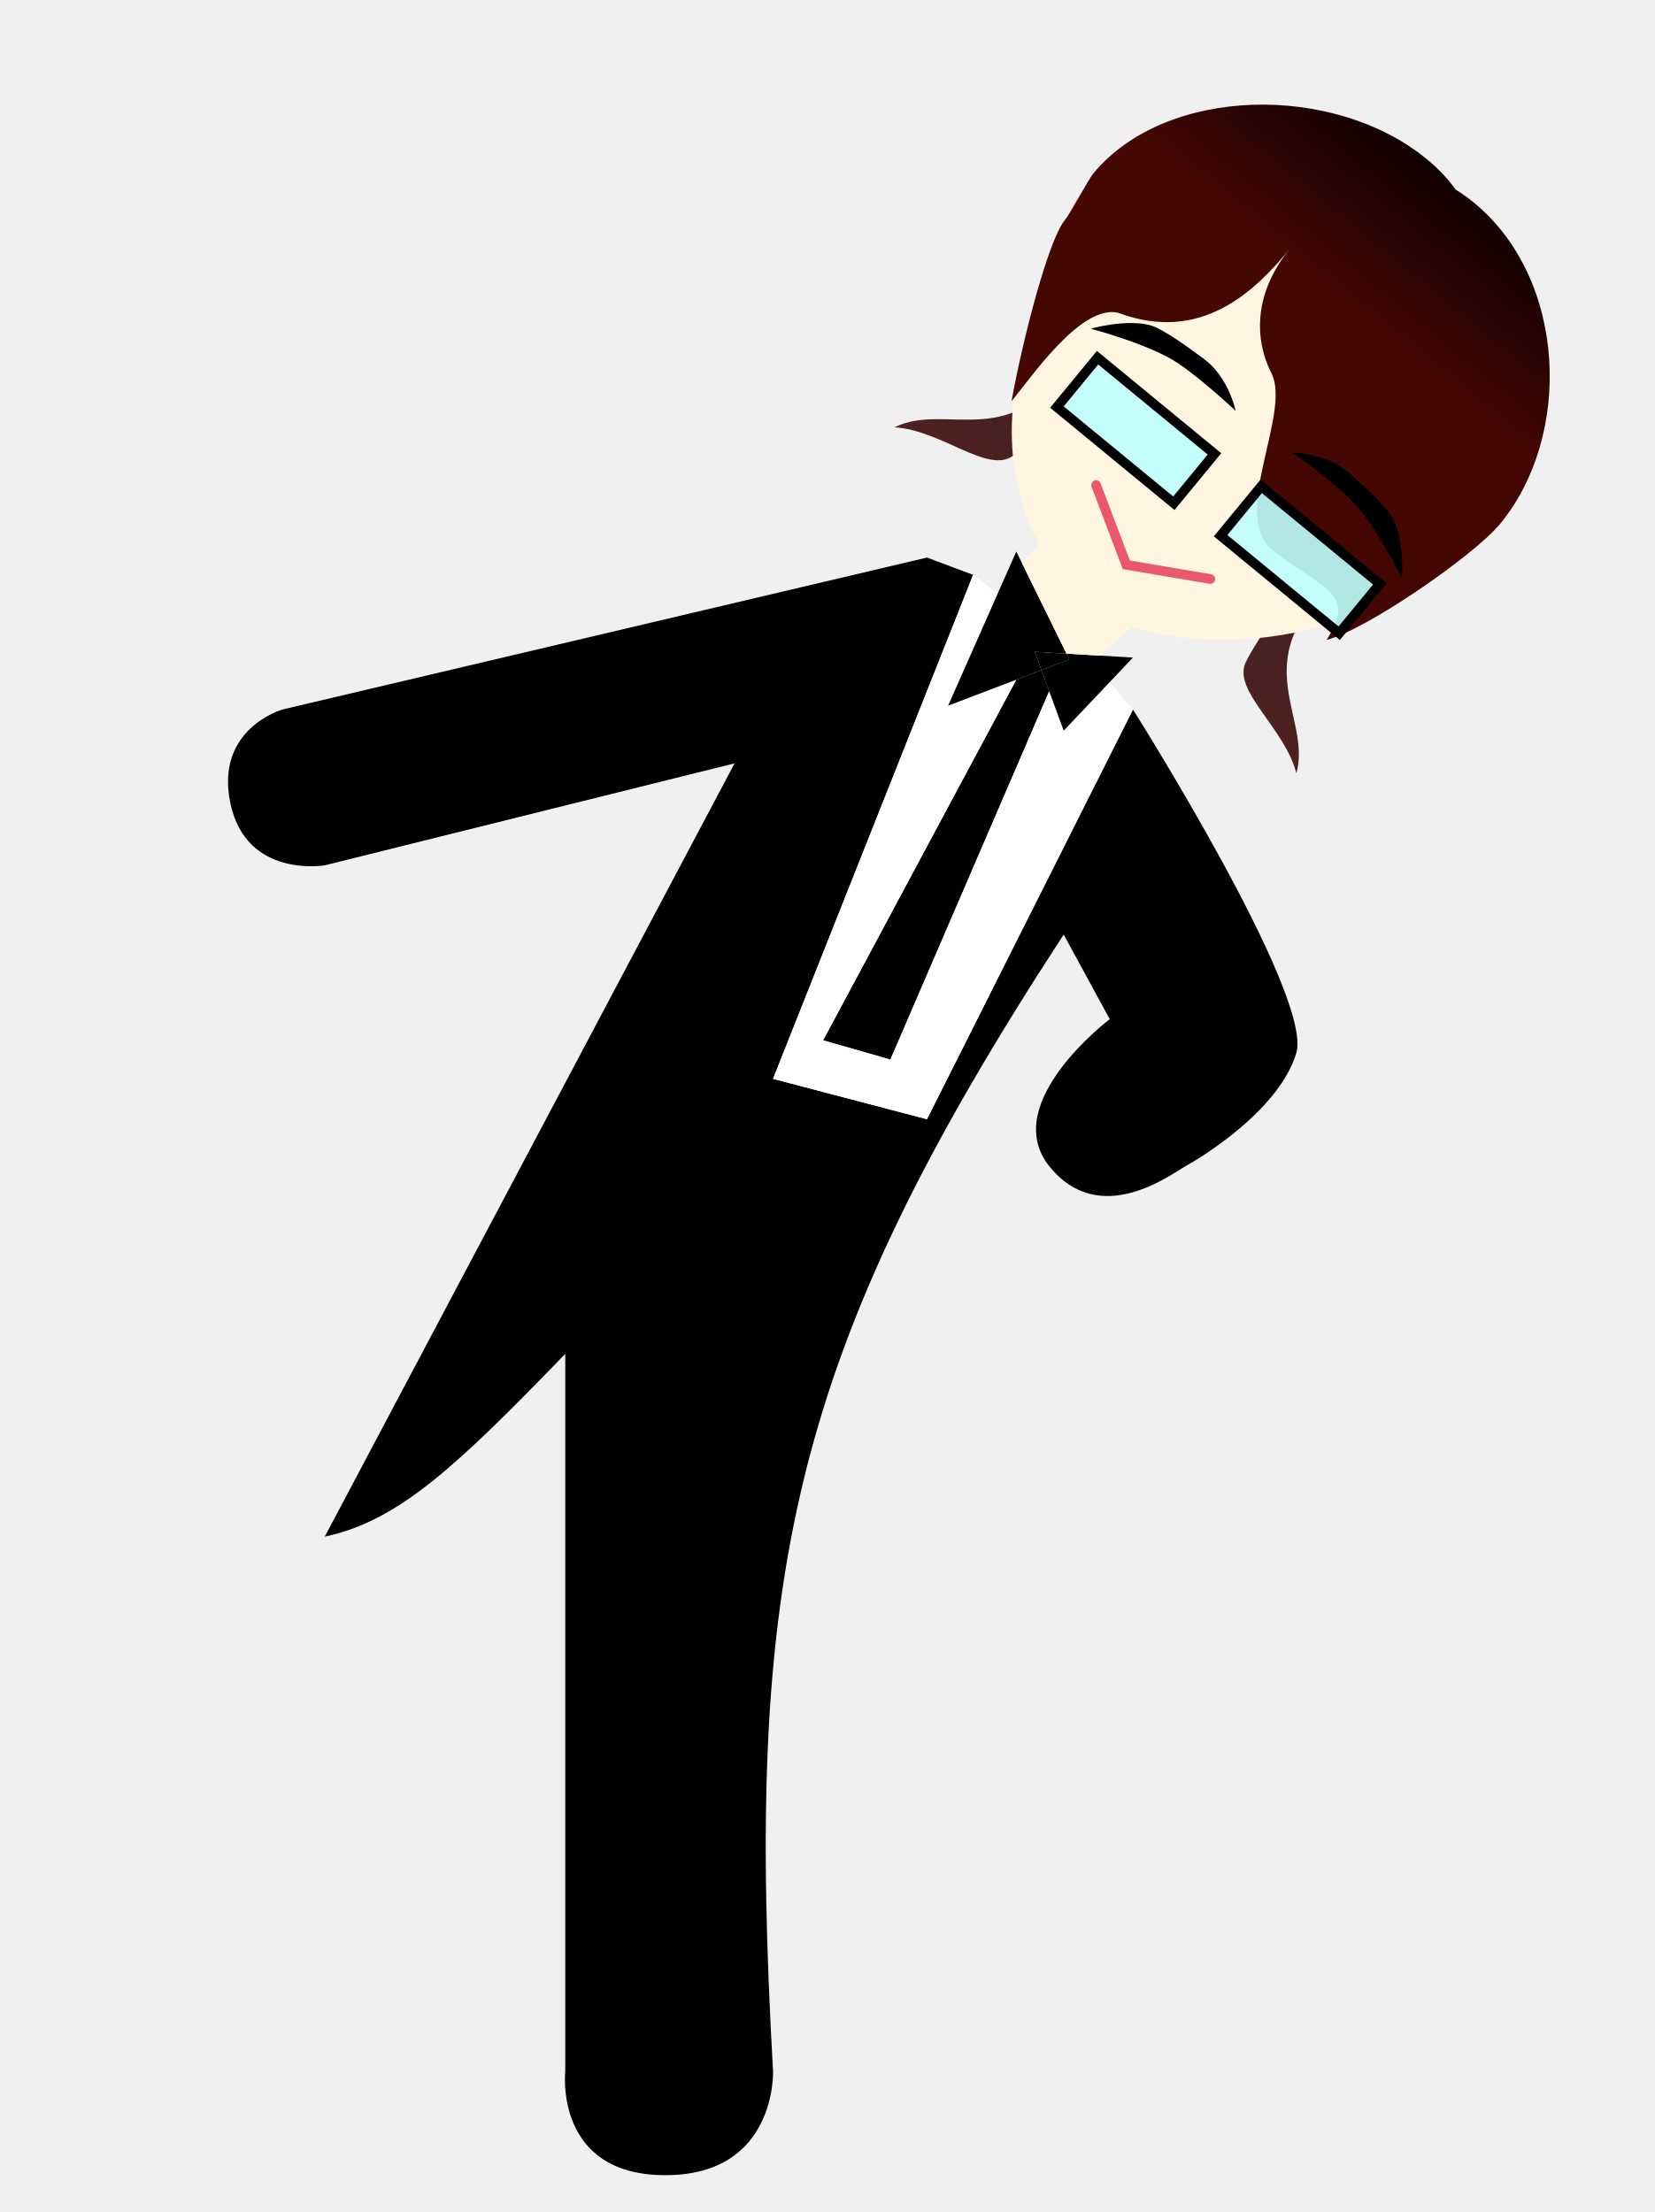
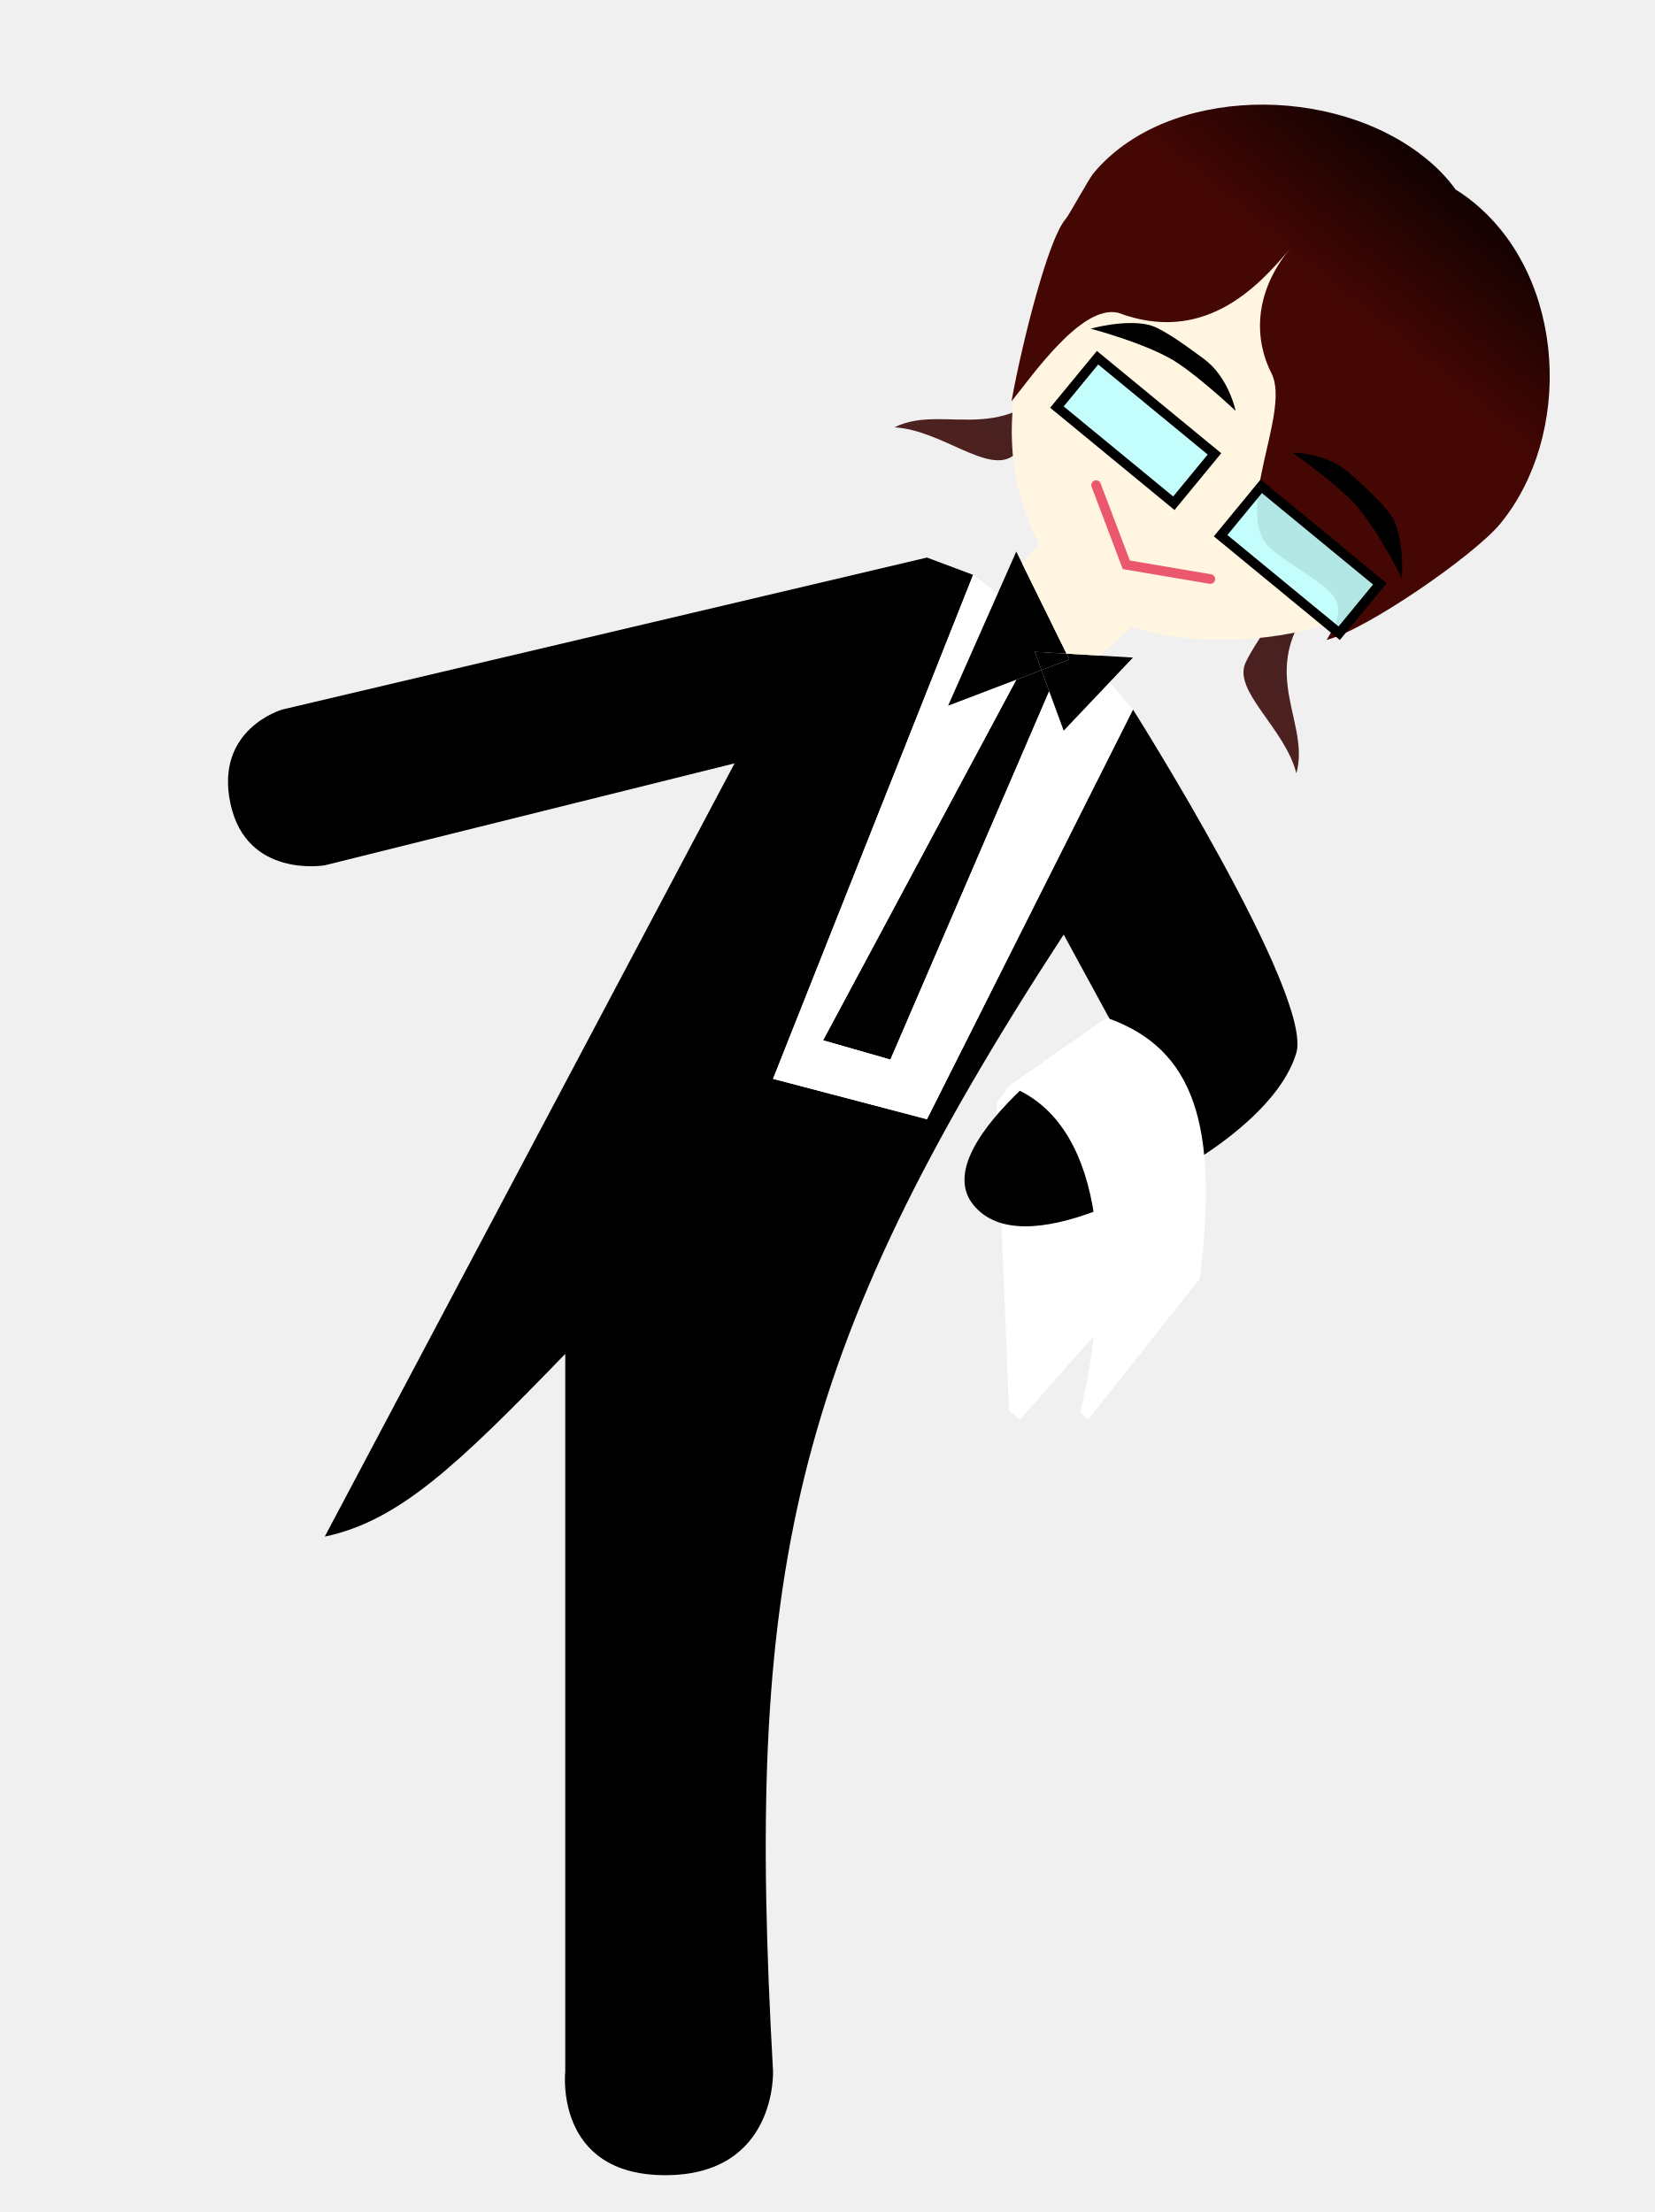
<svg xmlns="http://www.w3.org/2000/svg" width="344" height="460" viewBox="0 0 344 460" fill="none">
-   <path d="M235.546 147.545C235.546 147.545 273.118 207.005 269.5 219C265.883 230.995 249.5 240.85 246.5 242.5C243.5 244.15 228.64 255.635 218.133 242.5C207.626 229.366 230.72 211.946 230.72 211.946L221.146 194.346C163.805 282.29 154.93 328.121 160.719 430.748C160.719 430.748 161.511 452.351 138.314 452.344C115.117 452.336 117.519 430.748 117.519 430.748L117.519 281.548C95.022 304.792 82.925 316.296 67.518 319.548L152.719 158.747L67.518 179.947C67.518 179.947 51.278 182.744 47.918 167.147C44.558 151.551 58.718 147.545 58.718 147.545L192.719 115.947L202.319 119.547L160.719 224.348L192.719 232.748L235.546 147.545Z" fill="black" />
-   <path d="M218.133 143.745L216.518 139.348L211.289 141.343L171.121 216.346L185.121 220.35L218.133 143.745Z" fill="black" />
-   <path d="M202.319 119.547L160.719 224.348L192.719 232.748L235.546 147.545L230.72 141.839L221.146 151.945L218.133 143.745L185.121 220.35L171.121 216.346L211.289 141.343L197.122 146.747L207.424 123.443L202.319 119.547Z" fill="white" />
-   <path fill-rule="evenodd" clip-rule="evenodd" d="M221.734 135.933L212.501 117.165L211.289 114.701L207.424 123.443L197.122 146.747L211.289 141.343L216.518 139.348L218.133 143.745L221.146 151.945L230.72 141.839L235.546 136.745L228.64 136.339L221.734 135.933ZM221.734 135.933L222.324 137.133L216.518 139.348L215.121 135.545L221.734 135.933Z" fill="black" />
-   <path d="M216.518 139.348L222.324 137.133L221.734 135.933L215.121 135.545L216.518 139.348Z" fill="black" />
-   <path d="M212.501 117.165L221.734 135.933L228.64 136.339L238.001 127.997L221.381 107.171L212.501 117.165Z" fill="#FFF5E1" />
  <path d="M259.806 66.888C236.769 62.366 220.605 87.309 210.666 94.746C205.399 98.688 195.724 89.411 185.959 88.87C196.87 83.396 210.635 94.897 223.671 73.601C239.677 47.452 256.553 22.244 272.151 35.077C296.396 55.024 299.984 74.774 259.806 66.888Z" fill="url(#paint0_linear_6_221)" />
  <path d="M276.863 84.13C285.739 105.864 264.378 126.532 258.995 137.717C256.141 143.646 267.109 151.352 269.522 160.829C272.791 149.068 258.853 137.777 277.238 120.882C299.813 100.137 321.297 78.72 305.698 65.887C281.454 45.94 261.383 46.225 276.863 84.13Z" fill="url(#paint1_linear_6_221)" />
  <path d="M300.342 114.215C280.696 138.094 238.5 135.839 226.806 126.218C205.839 108.968 204.769 75.626 224.415 51.747C244.061 27.868 276.984 22.494 297.951 39.744C318.917 56.994 319.988 90.336 300.342 114.215Z" fill="#FFF5E1" />
  <path d="M227.88 100.875L234.161 117.45L251.636 120.419" stroke="#EB576D" stroke-width="2" stroke-linecap="round" />
  <path d="M290.837 111.007C290.837 111.007 288.137 98.832 282.606 93.456C277.899 88.88 266.959 85.725 266.959 85.725C266.959 85.725 277.453 89.551 281.996 94.197C287.104 99.419 290.837 111.007 290.837 111.007Z" fill="#E3C199" />
  <path d="M302.623 39.417C303.907 40.207 305.186 41.116 306.448 42.155C325.771 58.052 326.981 90.59 311.889 108.933C306.503 115.478 284.005 131.039 275.8 133.071C281.94 123.468 275.736 122.809 264.849 114.696C255.342 107.61 268.626 85.998 264.333 77.609C260.921 70.94 260.362 61.228 268.25 51.641C261.281 60.111 250.005 71.633 232.472 65.043C224.788 63.236 214.501 78.342 210.292 83.457C212.655 70.446 218.04 49.514 221.522 45.598C222.213 44.821 226.367 37.218 227.258 36.134C242.35 17.79 277.37 17.248 296.631 33.094C299.128 35.149 301.106 37.289 302.623 39.417Z" fill="url(#paint2_linear_6_221)" />
  <rect x="228.184" y="74.389" width="31.477" height="13.293" transform="rotate(39.4453 228.184 74.3895)" fill="#BEFFFF" fill-opacity="0.9" stroke="black" stroke-width="2" />
  <rect x="262.213" y="101.133" width="31.929" height="13.293" transform="rotate(39.4453 262.213 101.133)" fill="#BEFFFF" fill-opacity="0.9" stroke="black" stroke-width="2" />
  <path d="M291.467 120.262C291.467 120.262 292.012 112.903 289.801 108.19C288.511 105.44 282.916 100.544 280.657 98.472C275.925 94.131 268.714 94.119 268.714 94.119C268.714 94.119 276.227 99.403 280.742 103.824C285.817 108.793 291.467 120.262 291.467 120.262Z" fill="black" />
  <path d="M226.755 68.35C226.755 68.35 233.853 66.348 238.909 67.576C241.859 68.292 247.77 72.802 250.249 74.603C255.444 78.378 256.894 85.446 256.894 85.446C256.894 85.446 250.221 79.133 244.991 75.588C239.113 71.603 226.755 68.35 226.755 68.35Z" fill="black" />
+   <path d="M209.773 225.851L230.102 211.653L241.396 261.991L212.032 295.227L209.773 293.291L207.192 229.401L209.773 225.851Z" fill="white" />
+   <path d="M235.546 147.545C235.546 147.545 273.118 207.005 269.5 219C265.883 230.995 249.5 240.85 246.5 242.5C243.5 244.15 212.826 263.634 202.319 250.5C191.812 237.366 230.72 211.946 230.72 211.946L221.146 194.346C163.805 282.29 154.93 328.121 160.719 430.748C160.719 430.748 161.511 452.351 138.314 452.344C115.117 452.336 117.519 430.748 117.519 430.748L117.519 281.548C95.022 304.792 82.925 316.296 67.518 319.548L152.719 158.747L67.518 179.947C67.518 179.947 51.278 182.743 47.918 167.147C44.558 151.551 58.718 147.545 58.718 147.545L192.719 115.947L202.319 119.547L160.719 224.348L192.719 232.748L235.546 147.545Z" fill="black" />
+   <path d="M218.133 143.745L216.518 139.348L211.289 141.343L171.121 216.346L185.121 220.35L218.133 143.745Z" fill="black" />
+   <path d="M202.319 119.547L160.719 224.348L192.719 232.748L235.546 147.545L230.72 141.839L221.146 151.945L218.133 143.745L185.121 220.35L171.121 216.346L211.289 141.343L197.122 146.747L207.424 123.443L202.319 119.547Z" fill="white" />
+   <path fill-rule="evenodd" clip-rule="evenodd" d="M221.734 135.933L212.501 117.165L211.289 114.701L207.424 123.443L197.122 146.747L211.289 141.343L216.518 139.348L218.133 143.745L221.146 151.945L230.72 141.839L235.546 136.745L228.64 136.339L221.734 135.933ZM221.734 135.933L222.324 137.133L216.518 139.348L215.121 135.545L221.734 135.933Z" fill="black" />
+   <path d="M216.518 139.348L222.324 137.133L221.734 135.933L215.121 135.545L216.518 139.348Z" fill="black" />
+   <path d="M212.501 117.165L221.734 135.933L228.64 136.339L238.001 127.997L221.381 107.171L212.501 117.165Z" fill="#FFF5E1" />
+   <path d="M209.773 225.851L230.102 211.653C248.495 218.107 253.335 234.241 249.463 265.863L226.23 295.227L224.617 293.614C231.98 261.875 228.812 232.95 209.773 225.851Z" fill="white" />
  <defs>
    <linearGradient id="paint0_linear_6_221" x1="270.654" y1="33.845" x2="209.469" y2="108.213" gradientUnits="userSpaceOnUse">
      <stop stop-color="#2C2020" />
      <stop offset="1" stop-color="#4E2120" />
    </linearGradient>
    <linearGradient id="paint1_linear_6_221" x1="307.196" y1="67.119" x2="246.011" y2="141.487" gradientUnits="userSpaceOnUse">
      <stop stop-color="#2C2020" />
      <stop offset="1" stop-color="#4E2120" />
    </linearGradient>
    <linearGradient id="paint2_linear_6_221" x1="307.878" y1="28.059" x2="256.814" y2="90.126" gradientUnits="userSpaceOnUse">
      <stop />
      <stop offset="0.567" stop-color="#450704" />
    </linearGradient>
  </defs>
</svg>
